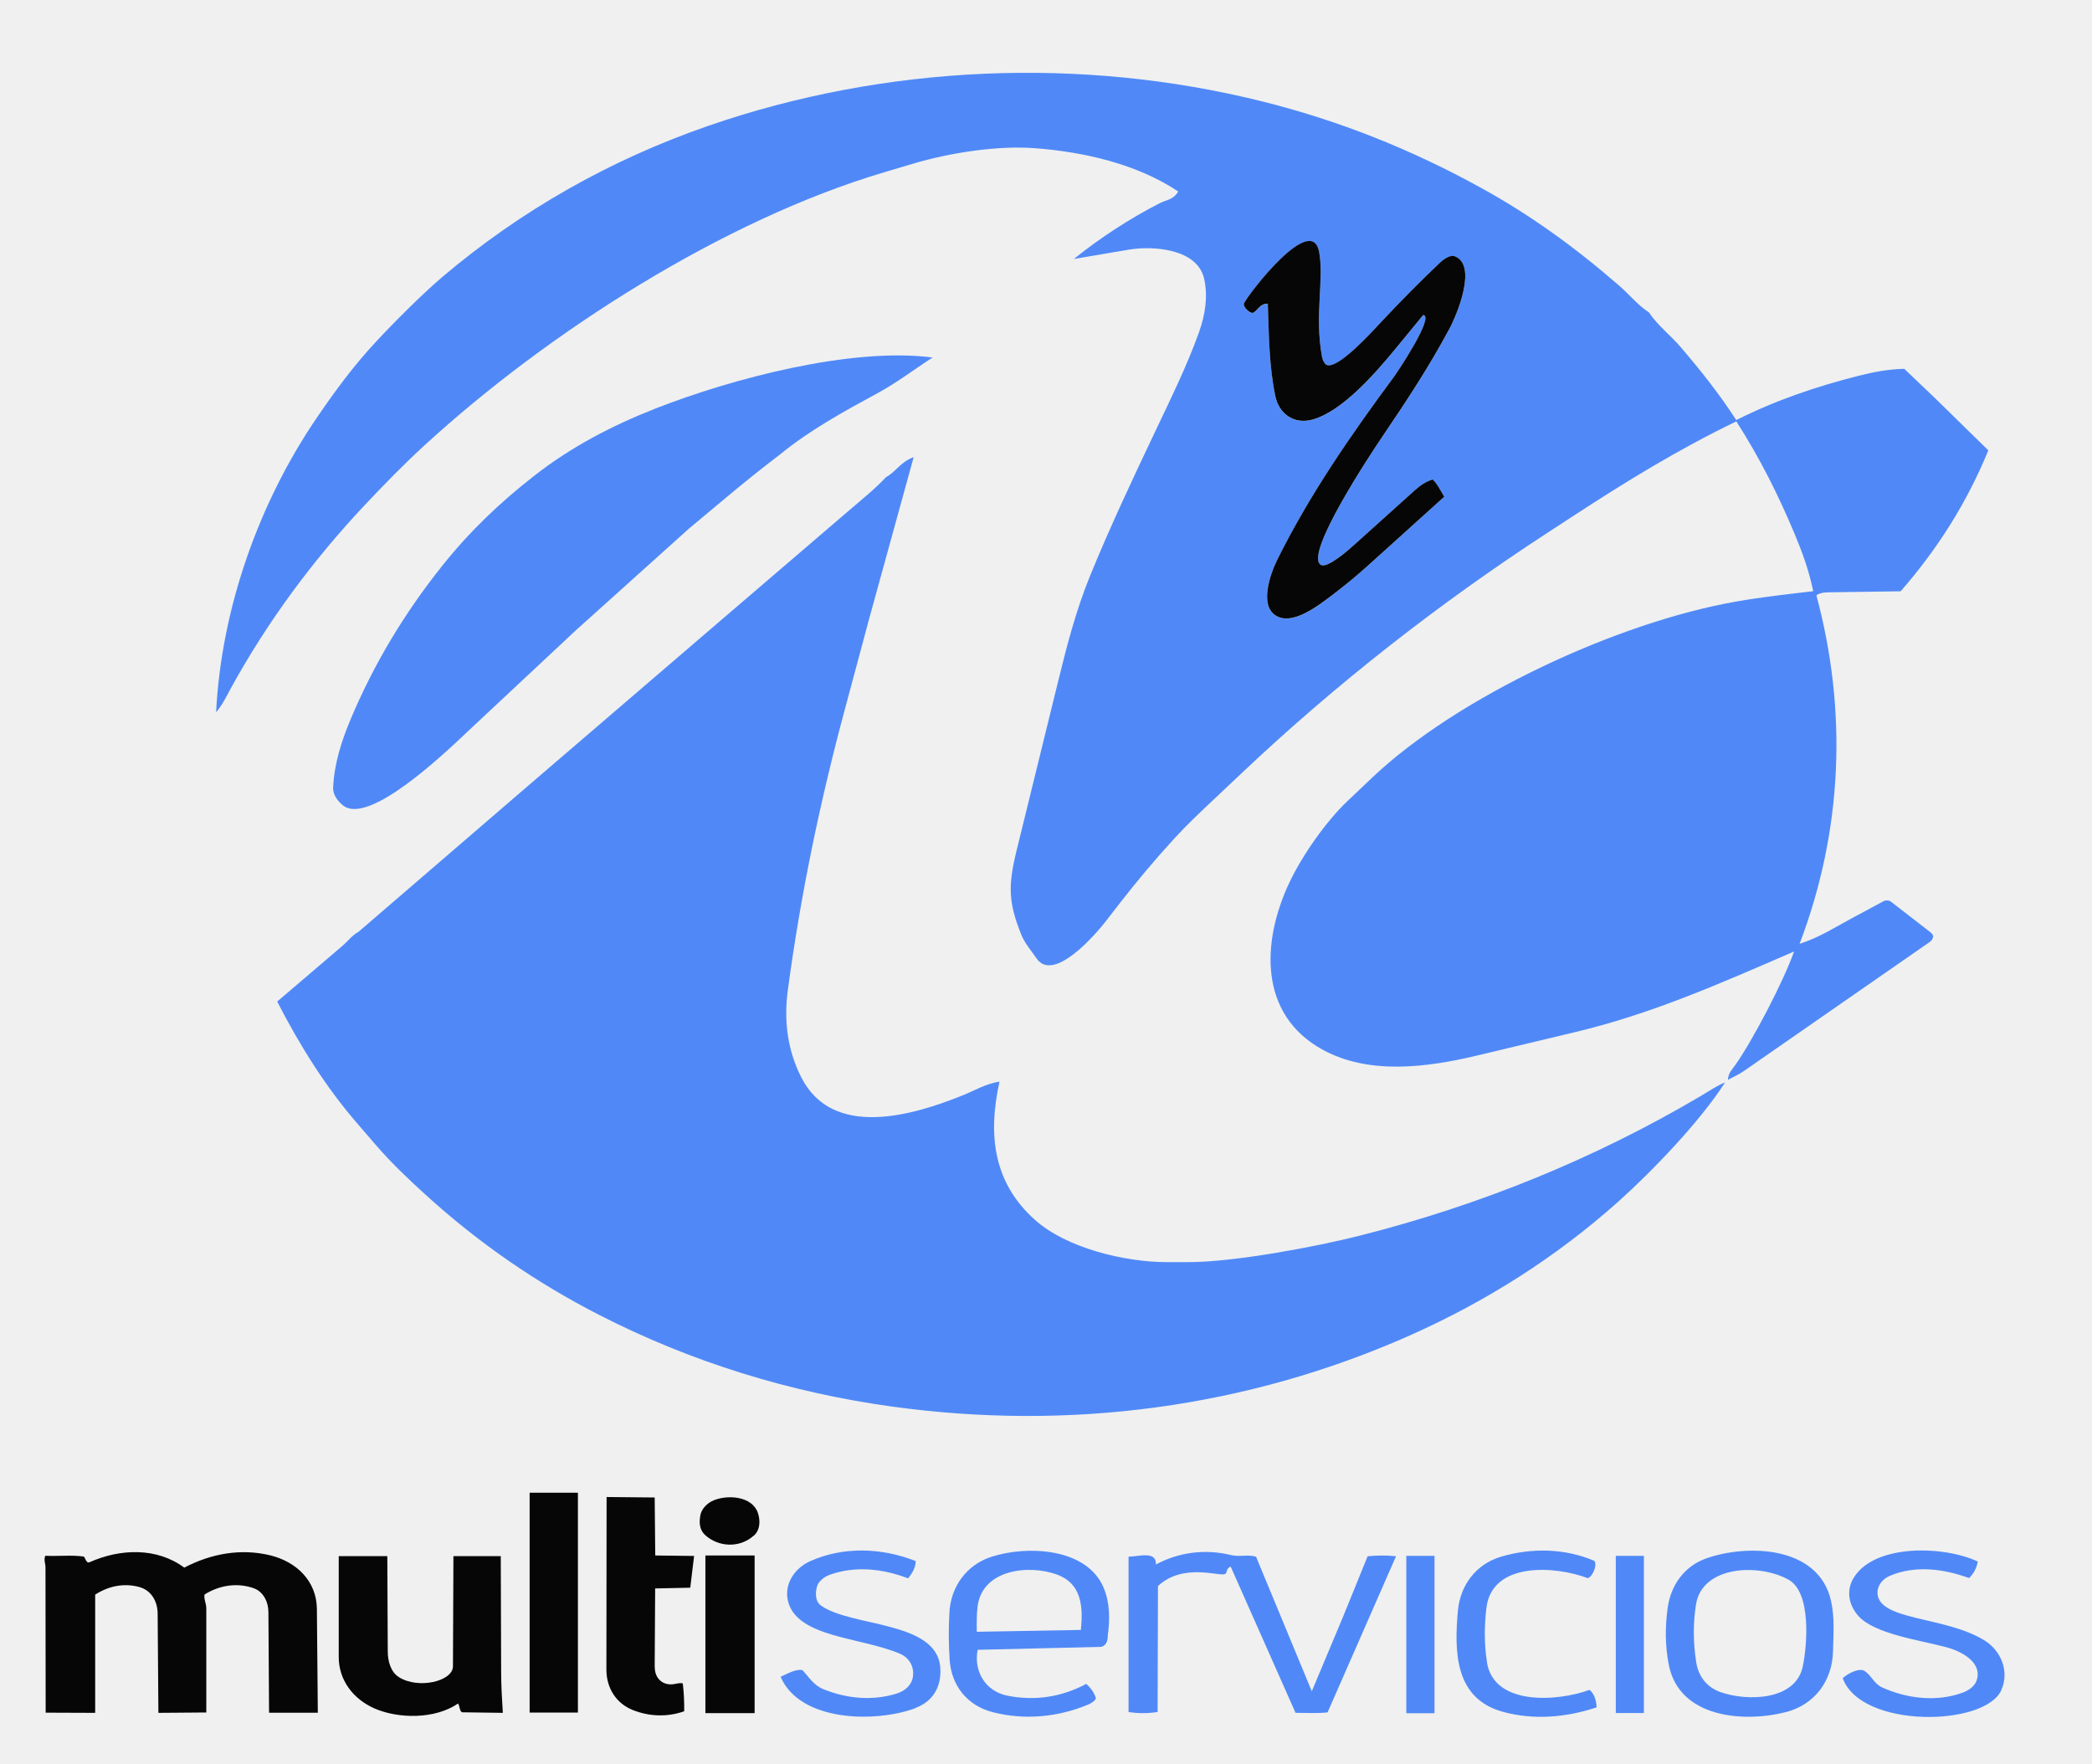
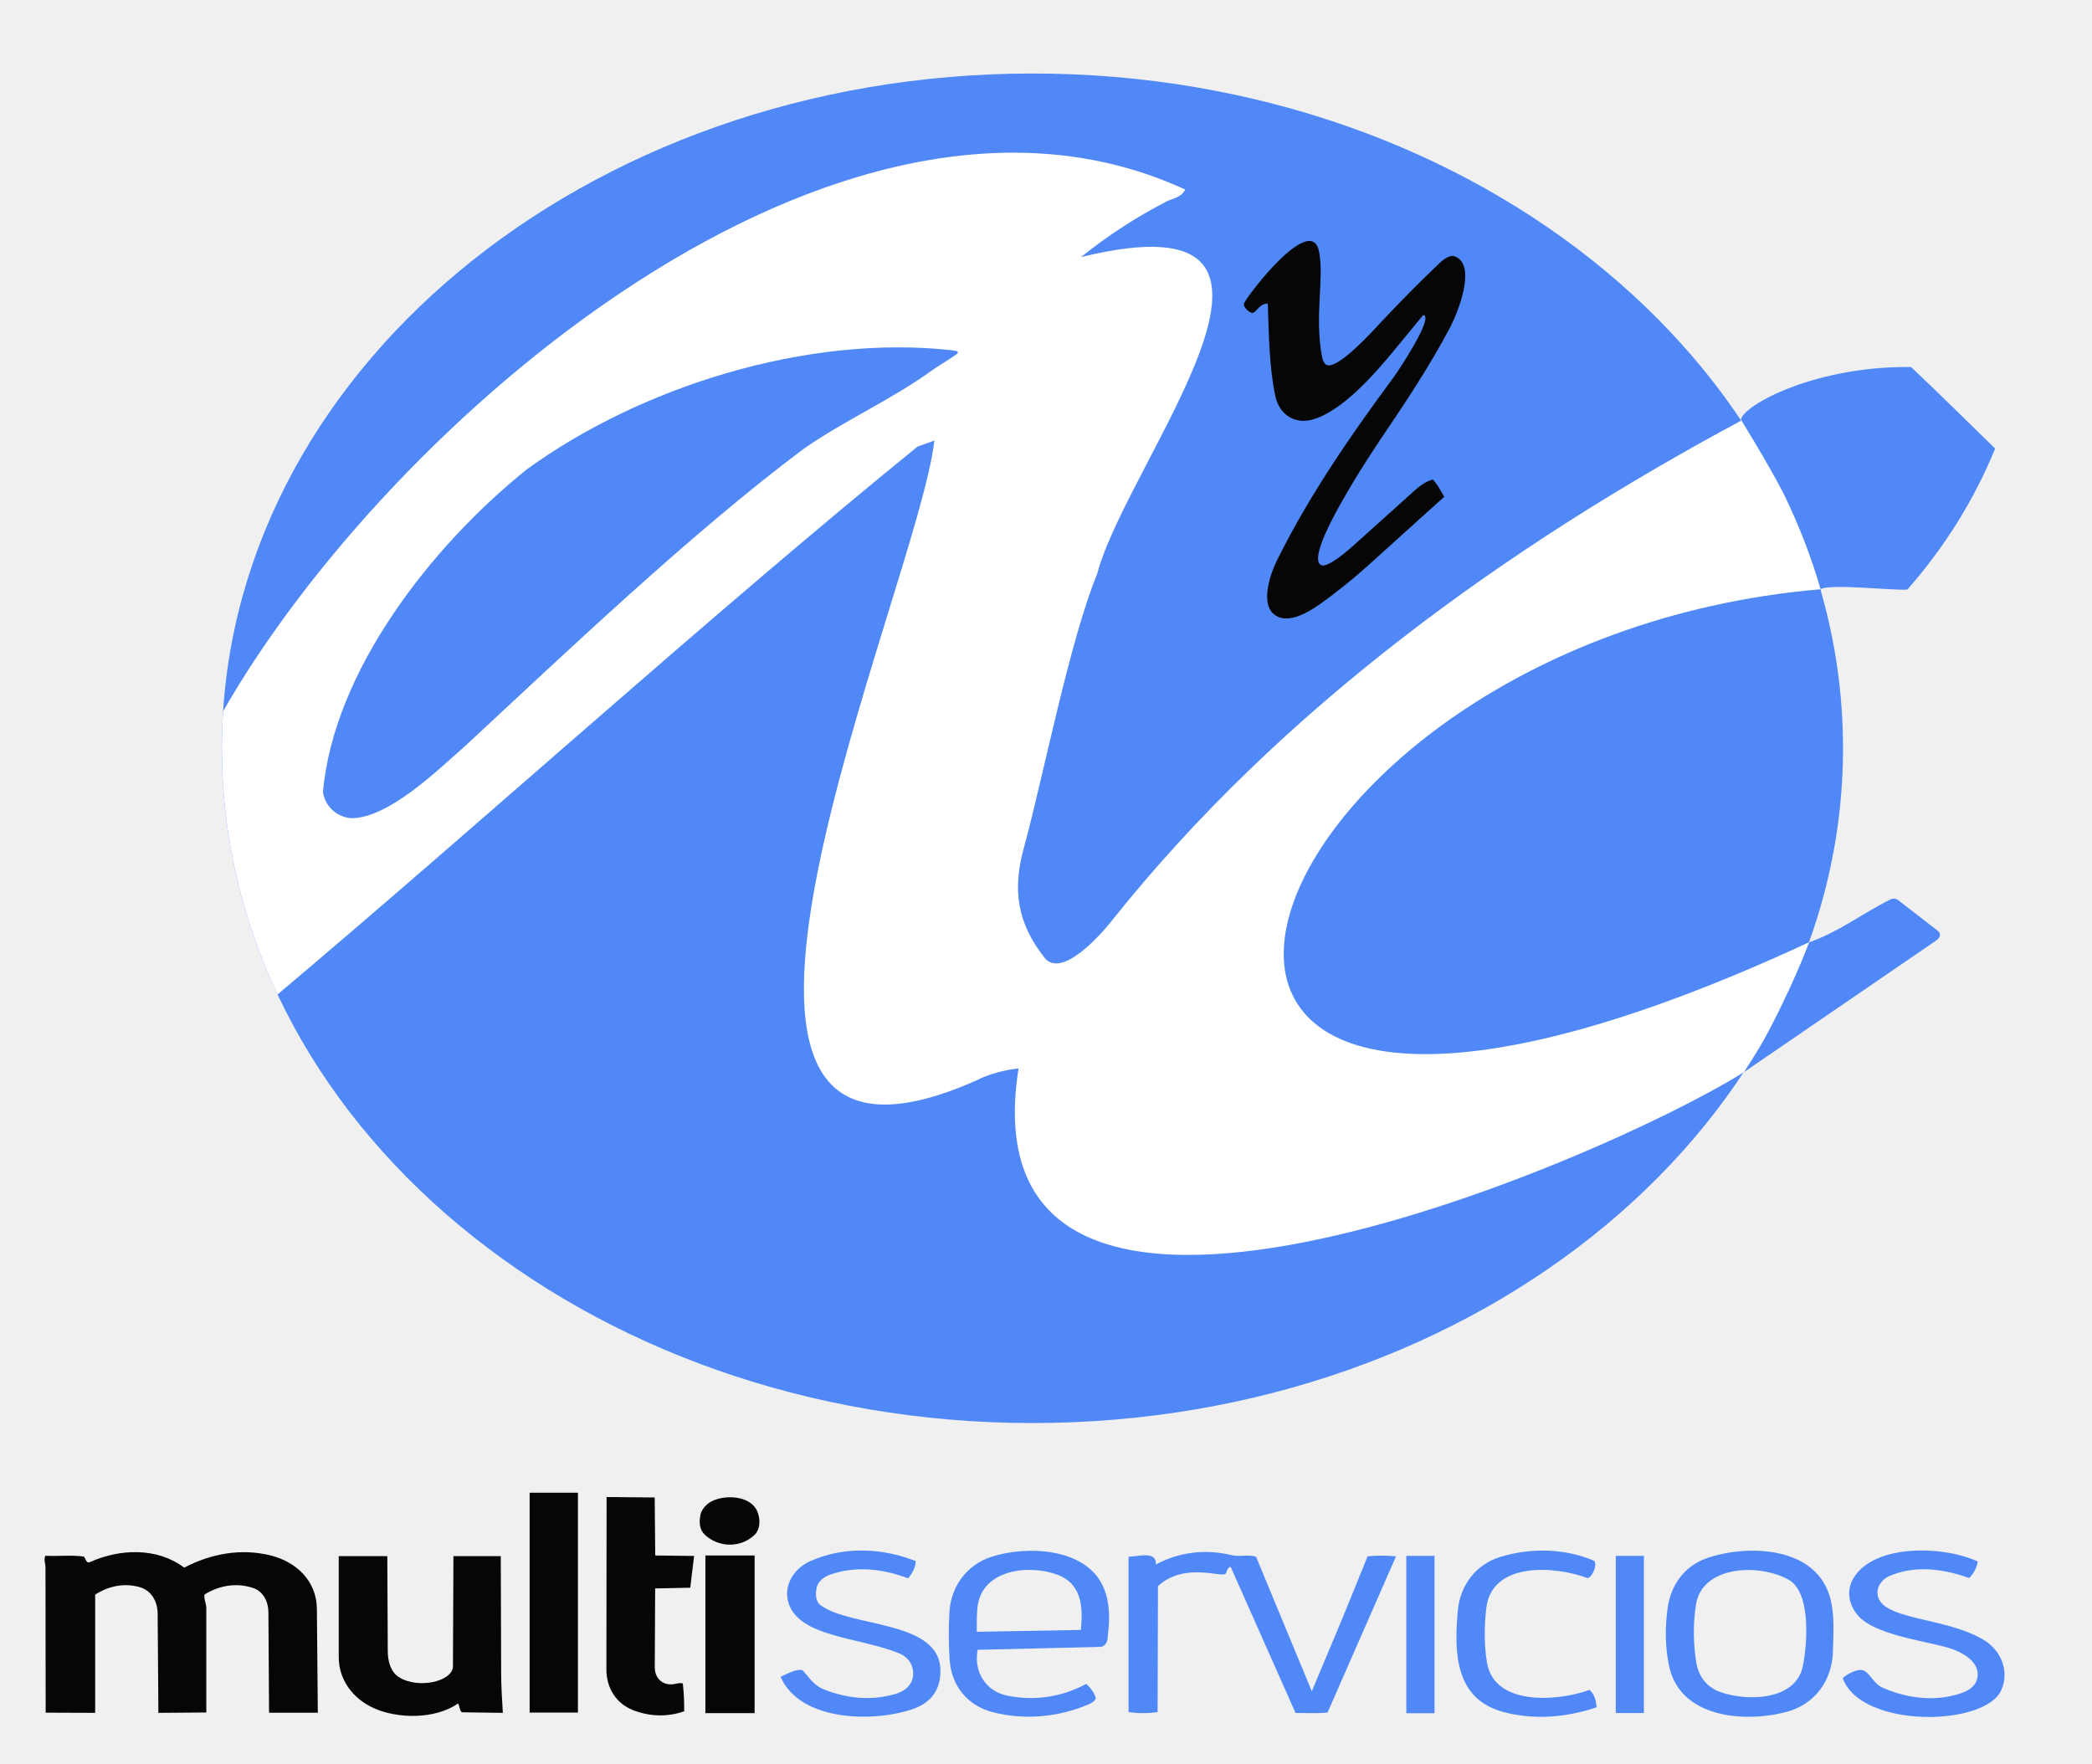
- <svg xmlns="http://www.w3.org/2000/svg" viewBox="0 0 2240 1888">
-   <path fill="#5089f7" d="M1858.8 451.4c-62.1 29.9-118.7 64.8-175.2 101.7l-25.8 16.8c-117.3 76.4-227.5 162.6-328.9 258.5l-30 28.3c-14.2 13.4-28 26.4-41.3 40.9-21.1 23-40.3 45.9-59.3 70.4l-14.1 18.2c-10.9 14.1-56.2 66.7-74.4 39.9-5.4-8-12.5-15.9-16.2-25.2-14.1-34.9-14.3-53-4.9-91l43.7-178c9.8-40 19.3-77.2 34.8-115.4 21.8-53.3 45.6-103.7 70.3-155.7 16.7-35.3 33.3-68.7 46.4-105.3 6.6-18.5 9.6-38 5.5-56.7-7.1-32.5-54.4-36-81.3-31.4l-58.3 9.9c28.6-22.9 58.9-42.7 91.7-59.6 7-3.6 15.3-3.9 20-12.7-43.9-29.4-101.2-42.4-153.2-46.3-40.7-3.1-91.3 4.9-130.8 16.6l-30.9 9.2c-171.9 51.1-359.4 170.9-491.8 292.1-22.4 20.5-42.3 41-63.2 63.1-55.9 59.2-105.4 126-144.6 197.6-4.7 8.5-8.5 17-15.6 25.3C237 651.1 277.5 537.3 340.1 446c19.4-28.4 38.7-54.5 62.2-79.8 18.7-20.2 50-51.5 70.8-69.2 84.2-71.5 180.3-125.9 285.1-162.2 189.4-65.5 399.5-74.6 593.4-26.2 82.5 20.6 159.5 51.4 233.8 92.3 53.9 29.6 102.3 64.9 148.6 105.2 11 9.6 19.3 20.3 31.6 28.4 9.7 14.5 23.2 24.4 34.3 37.5 21.6 25.3 41.5 50.4 59.2 77.8 42.1-21.2 85.5-35.9 130.9-47.4 16.5-4.2 32.1-7.1 49-7.5l33 31.5 57 55.8c-23 56.1-54.2 105.4-93.9 150.9l-75 1.1c-5.4 0-10.4 0-15.2 3.2 33.4 124.5 28.1 251.9-18 373.2 21.1-6.8 37-17.2 54.7-26.7l35.3-19c2.2-1.2 5.9-1 7.9.6l41.7 32.3c1.9 1.5 3.6 3.3 3.4 5.2-.2 1.5-1.3 4-3.5 5.5l-198.9 138.1c-5.9 4.1-11 6.2-17.3 9.6.2-7.4 4.7-11.2 8.1-16.2 18.3-26 50.8-87.9 62.7-121.2-79.3 34.3-152 66.7-234.8 86.4l-105.1 25.1c-53.3 12.7-115.3 20.8-164.8-6.3-68.7-37.6-65.6-115.5-35.8-178.8 13.6-28.9 39.1-65.4 62-87.2l26.9-25.5c90.6-86 262-166.3 390.7-188.6 27.6-4.8 53.5-7.6 81.4-10.9-4.8-23.1-11.8-41.9-20.2-62-17.4-41.5-37-80.6-62.2-119.9Zm-312.4 80.5c-4.8-7.7-7.2-13.2-12.3-18.4-7.6 2.3-13.5 6.5-19.1 11.5l-64.1 57.7c-6.7 6-29.8 26.3-36.6 22.3-18.6-11 54.8-121.2 65.7-137.2 25.8-37.9 50.3-75.1 71.9-115.6 8.5-16 30.3-68.4 5.7-77.7-4.9-1.9-12.4 3.6-16 7.1-21.5 20.4-41.5 40.7-61.8 62.3-9.9 10.6-47.8 52.8-59.6 46.8-2.2-1.1-4-4.7-4.6-8.3-8.2-44.5 2.3-82.7-3.1-112.4-7.9-43.2-75.5 44.4-80.4 54.8-1.7 3.7 6.9 12 10.2 10 4.7-2.8 7.2-9.9 15.2-9.5 1.3 33.4 1.3 66.3 8 98.7 4.1 19.7 20.4 30.8 40 25.3 32.2-9 67.3-49.8 88.3-75.3l30.1-36.6c12.6 1.4-28.6 62.5-31.2 66-46.4 62.7-90.1 126-125.1 196.1-7.9 15.8-18.5 47.6-2.6 59 18.1 13 47.1-10.3 62.9-22.3 13.9-10.6 26.4-21.1 39.4-32.8l79.1-71.4Z" />
-   <path fill="#5089f7" d="M1847.3 1158.7c-26.9 42.1-78.2 95.4-114.6 128-66.6 59.4-141 106.6-222.7 143-174.9 77.8-364.9 102.5-554.5 76.4-109.7-15.1-215.3-47.7-313.6-98-68-34.8-129.3-77.2-185.6-128.3-18.9-17.2-36.5-33.8-53-52.8l-20.6-23.9c-34.1-39.4-61.6-83.5-85.9-130.7l69.9-59.7c6-5.1 9.9-10.9 17.2-15l181.4-156.2L768.6 667l142.1-121.8c13.4-11.5 26.1-21.6 38-34.3 10.6-5.7 15.4-16.3 29.6-21.4l-47.4 172.1-26.3 98c-26.7 99.2-47.3 198.3-61 300.3-4.5 33.1-.4 64.8 14.5 93.9 33.6 65.7 118.7 40.8 172.5 19.1 13.1-5.3 24.7-12.4 39.6-14.8-12.6 57.2-6.6 108.2 38 148.1 34 30.4 96.8 45.2 141.3 45.2h23.1c48.1 0 135.2-16.1 184-28.5 128.2-32.5 250.5-82.1 364.2-149.2 10-5.9 17.6-11.3 26.5-14.8ZM497.9 786c-21.6 20.2-103.1 98.3-130.6 76.4-4.6-3.6-11-10.8-10.6-19 1.2-25.8 8.8-49.6 19-73.9 25-59.3 57.7-113.5 97.9-163.8 29.1-36.5 61.4-67.4 98.2-96.1 39.5-30.9 83-53.7 130.1-72.2 80.8-31.7 209.4-66 296.7-54.6-19.9 12.8-38 26.8-59.2 38.3-36.6 19.9-72 39.2-104.6 65.8-18.4 14-35.6 27.8-53.3 42.5L737.7 566 616.8 674.7 497.9 785.9Z" />
-   <path fill="#060606" d="m221 1833.6-51.4.4-.8-106.2c-.1-13.3-6.8-25.1-19.9-28.6-16-4.3-32.3-1.2-47 8.2V1834l-53-.2-.2-155.6c0-4.4-2.1-7.7-.2-12.4 13.5.7 27.5-1 40.9.8 1.9.3 2.6 7.9 6.6 6.1 32.8-14.7 72.1-15.9 101.3 5.8 29.1-15.2 60.8-20.7 91.9-13.2 28 6.8 49.8 27.4 50.1 57.3l1 111.3h-52.2l-.7-107.6c0-11.2-5.5-22.2-15.9-25.8-17.7-6.2-36.7-3.1-52.5 6.8-.9 5.1 1.9 9.4 1.9 14.8v111.6ZM536.2 1666l.4 123.9c0 15.2.9 28.9 1.8 44.1l-43.7-.6c-2.7-1.4-2.5-7-4.2-9.4-25 17.1-64.2 16.4-89.7 5.2-22.5-9.9-38.2-30.2-38.1-55.2v-107.8h52l.5 102c0 10.1 3 21.9 11.8 27.5 20.9 13.3 57.9 4.5 58-11.5l.5-118h50.9Z" />
-   <path fill="#5089f7" d="M1317.6 1677.5c-4.8 1.7-3.4 6.5-5.8 7.8-5.7 3.2-44.6-12.4-71.9 12.9l-.4 134.9c-10.7 1.6-20.3 1.6-31.1.1v-166.4c11.8-.3 29.8-6.4 29.3 8.3 24.8-13.2 52.7-16.8 80.7-10 8.8 2.2 17.5-1 26.5 1.7l59.7 144.1 33.1-78.9 26.7-65.7c10.2-.9 19.2-1.1 30.4 0l-73.3 167.2c-11.6 1.3-21.7.4-34.3.5l-69.5-156.7Z" />
-   <path fill="#060606" d="M701.1 1785.2c0 12.4 9.1 19.7 20.1 18.1 3.5-.5 6.6-1.7 9.9-.8 1.2 10 1.6 19.1 1.5 29.8-18 6.4-37.4 5.7-55-1.3s-28.3-23.3-28.3-43.3l.2-184.8 51.5.5.6 62.1 41.6.5-4.1 34-37.6.8-.5 84.2Z" />
-   <path fill="#5089f7" d="M1163.1 1803c5.4 4.9 8.6 9.6 10.3 15.3-.5 2.7-5.3 5.7-8.4 6.9-32.4 13.5-68.1 16.8-102 8.1-27.3-7-44.4-28.5-46.2-56.3-1.1-16.9-1.2-33.5-.2-50.7 1.5-27.4 18.3-50.7 44.7-59.3 37.8-12.4 102.2-10.1 120.4 33 7 16.5 6.7 34.3 4.4 51.8.2 5.5-2.3 11.4-8.3 11.6l-131 3.1c-4.4 23.3 8.5 44.4 31.8 49.1 28.8 5.8 57.6 1.8 84.7-12.7Zm-5.8-57.8c2.8-26.5 0-49.8-25.3-59.2-30.9-11.3-80.5-5.4-85.3 34.4-1 8.5-.9 16.6-.8 26.8l111.5-2Zm754.5 88.1c-45.5 11.5-113.7 5.8-124.9-50.5-4-20.2-4.1-40.5-1.3-60.9 3.3-24.4 17.7-44.9 41.4-53.3 43.6-15.4 120-13.8 133.5 45.2 4.1 18 2.6 35.6 2.2 54.2-.7 31.3-19.3 57.3-50.8 65.3Zm18.5-49c4.7-22.3 9.5-79.3-15.4-93-32.4-17.8-92.4-14.5-98.9 26.6-3.3 20.3-3 41.4.2 61.8 2.4 15.4 11.4 26.9 26 32.1 28.8 10.1 80.4 9.1 88.1-27.4Z" />
-   <path fill="#060606" d="M567.1 1833.7v-235.4h51.7v235.4z" />
-   <path fill="#5089f7" d="M2143 1809.5c-17.4 39.5-150.4 41.5-169.9-12.6 4.5-4.5 17.4-11.5 23.3-7.8 7.3 4.7 10.3 13.8 18.9 17.7 27 12.1 58.5 15.8 86.4 5.5 7.3-2.7 12.9-7.3 14.8-13.1 6.3-18.7-15.2-30.8-32.2-35.4-27.6-7.5-77.3-14.1-94.5-33.6-10.6-12-13.3-27.7-4.6-41.4 22.9-36 96.5-33.8 132.5-16.8-1.2 7.1-4.6 13.2-9.3 17.7-28-10.2-57.9-13.8-84.9-2.4-8 3.4-13.1 10.5-13.2 17.5-.4 31 72.8 25.3 115 51.9 17.4 11 26.4 32.9 17.7 52.6Zm-1162.6 19.4c-42.5 15.9-123.6 15-144.6-33.5 6.5-2.8 16.3-8.8 23.5-7.1 7 7.6 12 16.1 22 20.2 25 10.3 52.4 12.9 78.3 5 10.1-3.1 16.9-9.6 18-18.9 1.2-10.4-4.1-19.7-14.2-24-41.7-17.8-110.2-17.1-119.7-56.4-4.3-17.9 6.9-35.1 24-42.7 35.6-15.8 76.3-14.4 112.8 0-.3 7.8-4 13.2-8.1 18.5-27.3-10.4-56.4-13.6-83.8-3.9-6.7 2.4-12.1 7.4-13.6 12-2.2 7.1-2.2 16.4 3.8 20.8 32.4 23.5 124.3 16.2 128 66.6 1.5 19.7-7.2 36-26.4 43.2Zm611.7-49.1c7.6 47.4 76.4 41.9 109.9 29.6 5.2 4.4 7.2 11.2 7.6 18.7-32.6 10.9-67.3 13.8-100 4.9-51.9-14-52.5-63.8-48.6-108 2.4-27.5 19.3-50.2 46.2-58.2 32.5-9.6 68.2-9.1 99.8 4.4 3.7 4.2-1.6 17-6.9 18.6-34.5-13.2-102.5-18-108.5 31.7-2.3 19.2-2.5 38.9.6 58.2Z" />
-   <path fill="#060606" d="M755.3 1665.5H808v168.8h-52.7z" />
-   <path fill="#5089f7" d="M1505.8 1665.9h30.2v168.5h-30.2zm224.3 0h30.1v168.3h-30.1z" />
-   <path fill="#060606" d="M807.1 1644.2c-15.1 13.7-38.2 12.4-52.3-.8-5.9-5.5-6.5-13.5-4.7-21.8 1.2-5.5 6.5-12.1 14.2-15.2 15.5-6.3 41.2-4.2 47.2 13.5 2.6 7.7 2.8 17.9-4.3 24.4Zm739.3-1112.3-79.1 71.4c-13 11.8-25.5 22.2-39.4 32.8-15.9 12-44.9 35.3-62.9 22.3-15.9-11.4-5.2-43.2 2.6-59 34.9-70.1 78.7-133.4 125.1-196.1 2.6-3.5 43.8-64.6 31.2-66l-30.1 36.6c-21 25.5-56.2 66.3-88.3 75.3-19.5 5.5-35.9-5.6-40-25.3-6.7-32.4-6.8-65.3-8-98.7-8.1-.4-10.6 6.7-15.2 9.5-3.3 2-12-6.3-10.2-10 4.9-10.4 72.5-98 80.4-54.8 5.4 29.8-5.2 67.9 3.1 112.4.7 3.6 2.5 7.2 4.6 8.3 11.8 6 49.7-36.2 59.6-46.8 20.3-21.6 40.3-41.9 61.8-62.3 3.6-3.5 11.1-9 16-7.1 24.5 9.3 2.8 61.8-5.7 77.7-21.6 40.4-46.1 77.6-71.9 115.6-10.9 16.1-84.3 126.2-65.7 137.2 6.9 4.1 29.9-16.2 36.6-22.3l64.1-57.7c5.6-5 11.5-9.2 19.1-11.5 5.2 5.2 7.6 10.8 12.3 18.4Z" />
+ <svg xmlns="http://www.w3.org/2000/svg" id="Layer_1" version="1.1" viewBox="0 0 2240 1888">
+   <defs>
+     <style>
+       .st0 {
+         fill: #060606;
+       }
+ 
+       .st1 {
+         fill: #fff;
+       }
+ 
+       .st2 {
+         fill: #5089f7;
+       }
+     </style>
+   </defs>
+   <g>
+     <path class="st2" d="M1867.3,1148s206.5-141.4,206.5-141.4c4.2-3.4,4.8-7.6.1-10.7l-41.7-32.3c-2-1.6-5.7-1.8-7.9-.6-29.3,14.5-55.5,34.9-87.3,46-88.1-124-43.1-225.8,12.3-378,8.5-6.5,82,1.8,93.1.2,39.7-45.5,70.9-94.8,93.9-150.9-20.7-20.3-69.4-68-90-87.3-108.7-1.4-186.3,45.4-181.8,57.4,13.6,36.6,51.3,101.5,84.8,180.6,17.9,101.4,1.9,234.6-12.4,378l-69.8,139Z" />
+     <ellipse class="st2" cx="1105.5" cy="801.2" rx="867.9" ry="722.5" />
+   </g>
+   <path class="st1" d="M982.4,478.2l18.1-6.5c-18.2,159.5-331.6,851.7,44.4,685.4,12.7-6.7,30.3-11.5,45.7-13.1-61.8,392.9,620.6,101.6,776.7,4,7.5-11.4,14.7-23,21.5-34.8,18.6-33.9,38.8-78.5,48.3-104.3-860.3,399.2-634.7-322.4,12.3-378-10.2-35.3-23.6-69.5-39.7-102.5-13.6-26.2-28.9-51.7-45-78.1,0,0,0,0,0-.1-252.6,135.5-493.4,309.2-672.9,534-10.9,14.1-56.2,66.7-74.4,39.9-27.9-35.9-33.6-71.4-21.1-116.2,20.8-76.4,48.9-221.4,78.5-293.4,31.6-121.5,271.1-410-17.4-339.2,28.6-22.9,58.9-42.7,91.7-59.6,7-3.6,15.3-3.9,20-12.7C898.7,31.9,414.7,453.5,238.9,761.6c-.9,13.1-1.3,26.3-1.3,39.6,0,93,21.1,181.9,59.6,263.6,218.8-184.4,463.8-406.7,685.2-586.6Z" />
+   <path class="st2" d="M377.3,876.1c39.5-1,90.6-50.7,121.7-78.2,109.5-101.7,241.6-227.5,361.1-317,44.5-31.2,94.9-53,138.9-85.1,8.3-5.6,17.3-10.9,25.4-16.6,1.2-1,1.6-1.9,1.1-2.5-.6-.8-2.8-1.2-5.5-1.6-156.7-17.6-335.4,39.8-456.1,127.6-101.6,81.6-206.6,215.5-218.1,345.5,2.6,16.6,16.5,27.4,31.4,27.9h.2Z" />
+   <g>
+     <path class="st2" d="M1464.4,1666.3l-26.7,65.7-33.1,78.9-59.7-144.1c-9-2.7-17.7.5-26.5-1.7-28-6.8-55.9-3.2-80.7,10,.5-14.7-17.5-8.6-29.3-8.3v166.4c10.8,1.5,20.4,1.5,31.1,0l.4-134.9c27.3-25.3,66.2-9.7,71.9-12.9,2.4-1.3,1-6.1,5.8-7.8v-.2c0,0,69.6,156.7,69.6,156.7,12.6,0,22.7.8,34.3-.5l73.3-167.2c-11.2-1.1-20.2-.9-30.4,0Z" />
+     <path class="st2" d="M1163.1,1803s0,0,0,0c0,0,.1,0,.2-.1h-.2Z" />
+     <path class="st2" d="M1181.7,1700c-18.2-43.1-82.6-45.4-120.4-33-26.4,8.6-43.2,31.9-44.7,59.3-1,17.2-.9,33.8.2,50.7,1.8,27.8,18.9,49.3,46.2,56.3,33.9,8.7,69.6,5.4,102-8.1,3.1-1.2,7.9-4.2,8.4-6.9-1.7-5.7-4.9-10.4-10.3-15.3-27,14.4-55.8,18.4-84.5,12.6-23.3-4.7-36.2-25.8-31.8-49.1l131-3.1c6-.2,8.5-6.1,8.3-11.6,2.3-17.5,2.6-35.3-4.4-51.8ZM1157.4,1745.2l-111.5,2c0-10.2-.2-18.3.8-26.8,4.8-39.8,54.4-45.7,85.3-34.4,25.3,9.4,28.1,32.7,25.3,59.2h0Z" />
+     <path class="st2" d="M1827,1668.6c-23.7,8.4-38.1,28.9-41.4,53.3-2.8,20.4-2.7,40.7,1.3,60.9,11.2,56.3,79.4,62,124.9,50.5h0c31.5-8,50.1-34,50.8-65.3.4-18.6,1.9-36.2-2.2-54.2-13.5-59-89.9-60.6-133.5-45.2ZM1930.3,1784.3h0c-7.7,36.6-59.3,37.6-88.1,27.5-14.6-5.2-23.6-16.7-26-32.1-3.2-20.4-3.5-41.5-.2-61.8,6.5-41.1,66.5-44.4,98.9-26.6,24.9,13.7,20.1,70.7,15.4,93Z" />
+     <path class="st2" d="M2125.3,1756.7c-42.2-26.6-115.4-20.9-115-51.9,0-7,5.2-14.1,13.2-17.5,27-11.4,56.9-7.8,84.9,2.4,4.7-4.5,8.1-10.6,9.3-17.7-36-17-109.6-19.2-132.5,16.8-8.7,13.7-6,29.4,4.6,41.4,17.2,19.5,66.9,26.1,94.5,33.6,17,4.6,38.5,16.7,32.2,35.4-1.9,5.8-7.5,10.4-14.8,13.1-27.9,10.3-59.4,6.6-86.4-5.5-8.6-3.9-11.6-13-18.9-17.7-5.9-3.7-18.8,3.3-23.3,7.8,19.5,54.1,152.5,52.1,169.9,12.6v-.2c8.7-19.7-.3-41.6-17.7-52.6Z" />
+     <path class="st2" d="M878.8,1718.9c-6-4.4-6-13.7-3.8-20.8,1.5-4.6,6.9-9.6,13.6-12,27.4-9.7,56.5-6.5,83.8,3.9,4.1-5.3,7.8-10.7,8.1-18.5-36.5-14.4-77.2-15.8-112.8,0-17.1,7.6-28.3,24.8-24,42.7,9.5,39.3,78,38.6,119.7,56.4,10.1,4.3,15.4,13.6,14.2,24-1.1,9.3-7.9,15.8-18,18.9-25.9,7.9-53.3,5.3-78.3-5-10-4.1-15-12.6-22-20.2-7.2-1.7-17,4.3-23.5,7.1,21,48.5,102.1,49.4,144.6,33.5v-.2c19.2-7.2,27.9-23.5,26.4-43.2-3.7-50.4-95.6-43.1-128-66.6Z" />
+     <path class="st2" d="M1702,1809.4c-33.5,12.3-102.3,17.8-109.9-29.6h0c-3.1-19.4-2.9-39.1-.6-58.3,6-49.7,74-44.9,108.5-31.7,5.3-1.6,10.6-14.4,6.9-18.6-31.6-13.5-67.3-14-99.8-4.4-26.9,8-43.8,30.7-46.2,58.2-3.9,44.2-3.3,94,48.6,108,32.7,8.9,67.4,6,100-4.9-.4-7.5-2.4-14.3-7.6-18.7Z" />
+     <rect class="st2" x="1505.8" y="1665.9" width="30.2" height="168.5" />
+     <rect class="st2" x="1730.1" y="1665.9" width="30.1" height="168.3" />
+   </g>
+   <g>
+     <polygon class="st0" points="221 1833.6 220.9 1833.6 220.9 1833.7 221 1833.6" />
+     <path class="st0" d="M289.2,1665.3c-31.1-7.5-62.8-2-91.9,13.2-29.2-21.7-68.5-20.5-101.3-5.8-4,1.8-4.7-5.8-6.6-6.1-13.4-1.8-27.4-.1-40.9-.8-1.9,4.7.2,8,.2,12.4l.2,155.6,53,.2v-126.6c14.7-9.4,31-12.5,47-8.2,13.1,3.5,19.8,15.3,19.9,28.6l.8,106.2,51.3-.4v-111.5c0-5.4-2.8-9.7-1.9-14.8,15.8-9.9,34.8-13,52.5-6.8,10.4,3.6,15.9,14.6,15.9,25.8l.7,107.6h52.2l-1-111.3c-.3-29.9-22.1-50.5-50.1-57.3Z" />
+     <path class="st0" d="M536.2,1666.2h-50.7l-.5,118c-.1,16-37.1,24.8-58,11.5-8.8-5.6-11.8-17.4-11.8-27.5l-.5-102h-52v107.8c-.1,25,15.6,45.3,38.1,55.2,25.5,11.2,64.7,11.9,89.7-5.2,1.7,2.4,1.5,8,4.2,9.4l43.7.6c-.9-15.2-1.8-28.9-1.8-44.1l-.4-123.7Z" />
+     <polygon class="st0" points="536.2 1666 536.2 1666.2 536.4 1666.2 536.2 1666" />
+     <path class="st0" d="M701,1603.4l-51.5-.5-.2,184.8c0,20,10.7,36.3,28.3,43.3s37,7.7,55,1.3c0-10.7-.3-19.8-1.5-29.8-3.3-.9-6.4.3-9.9.8-11,1.6-20.1-5.7-20.1-18.1v-.2c0,0,.4-84.2.4-84.2l37.6-.8,4.1-34-41.6-.5-.6-62.1Z" />
+     <rect class="st0" x="567.1" y="1598.3" width="51.7" height="235.4" />
+     <rect class="st0" x="755.3" y="1665.5" width="52.7" height="168.8" />
+     <path class="st0" d="M807.1,1644.2h.1c7.1-6.4,6.9-16.6,4.3-24.3-6-17.7-31.7-19.8-47.2-13.5-7.7,3.1-13,9.7-14.2,15.2-1.8,8.3-1.2,16.3,4.7,21.8,14.1,13.2,37.2,14.5,52.3.8Z" />
+   </g>
+   <path class="st0" d="M1546.4,531.9l-79.1,71.4c-13,11.8-25.5,22.2-39.4,32.8-15.9,12-44.9,35.3-62.9,22.3-15.9-11.4-5.2-43.2,2.6-59,34.9-70.1,78.7-133.4,125.1-196.1,2.6-3.5,43.8-64.6,31.2-66l-30.1,36.6c-21,25.5-56.2,66.3-88.3,75.3-19.5,5.5-35.9-5.6-40-25.3-6.7-32.4-6.8-65.3-8-98.7-8.1-.4-10.6,6.7-15.2,9.5-3.3,2-12-6.3-10.2-10,4.9-10.4,72.5-98,80.4-54.8,5.4,29.8-5.2,67.9,3.1,112.4.7,3.6,2.5,7.2,4.6,8.3,11.8,6,49.7-36.2,59.6-46.8,20.3-21.6,40.3-41.9,61.8-62.3,3.6-3.5,11.1-9,16-7.1,24.5,9.3,2.8,61.8-5.7,77.7-21.6,40.4-46.1,77.6-71.9,115.6-10.9,16.1-84.3,126.2-65.7,137.2,6.9,4.1,29.9-16.2,36.6-22.3l64.1-57.7c5.6-5,11.5-9.2,19.1-11.5,5.2,5.2,7.6,10.8,12.3,18.4h0Z" />
</svg>
